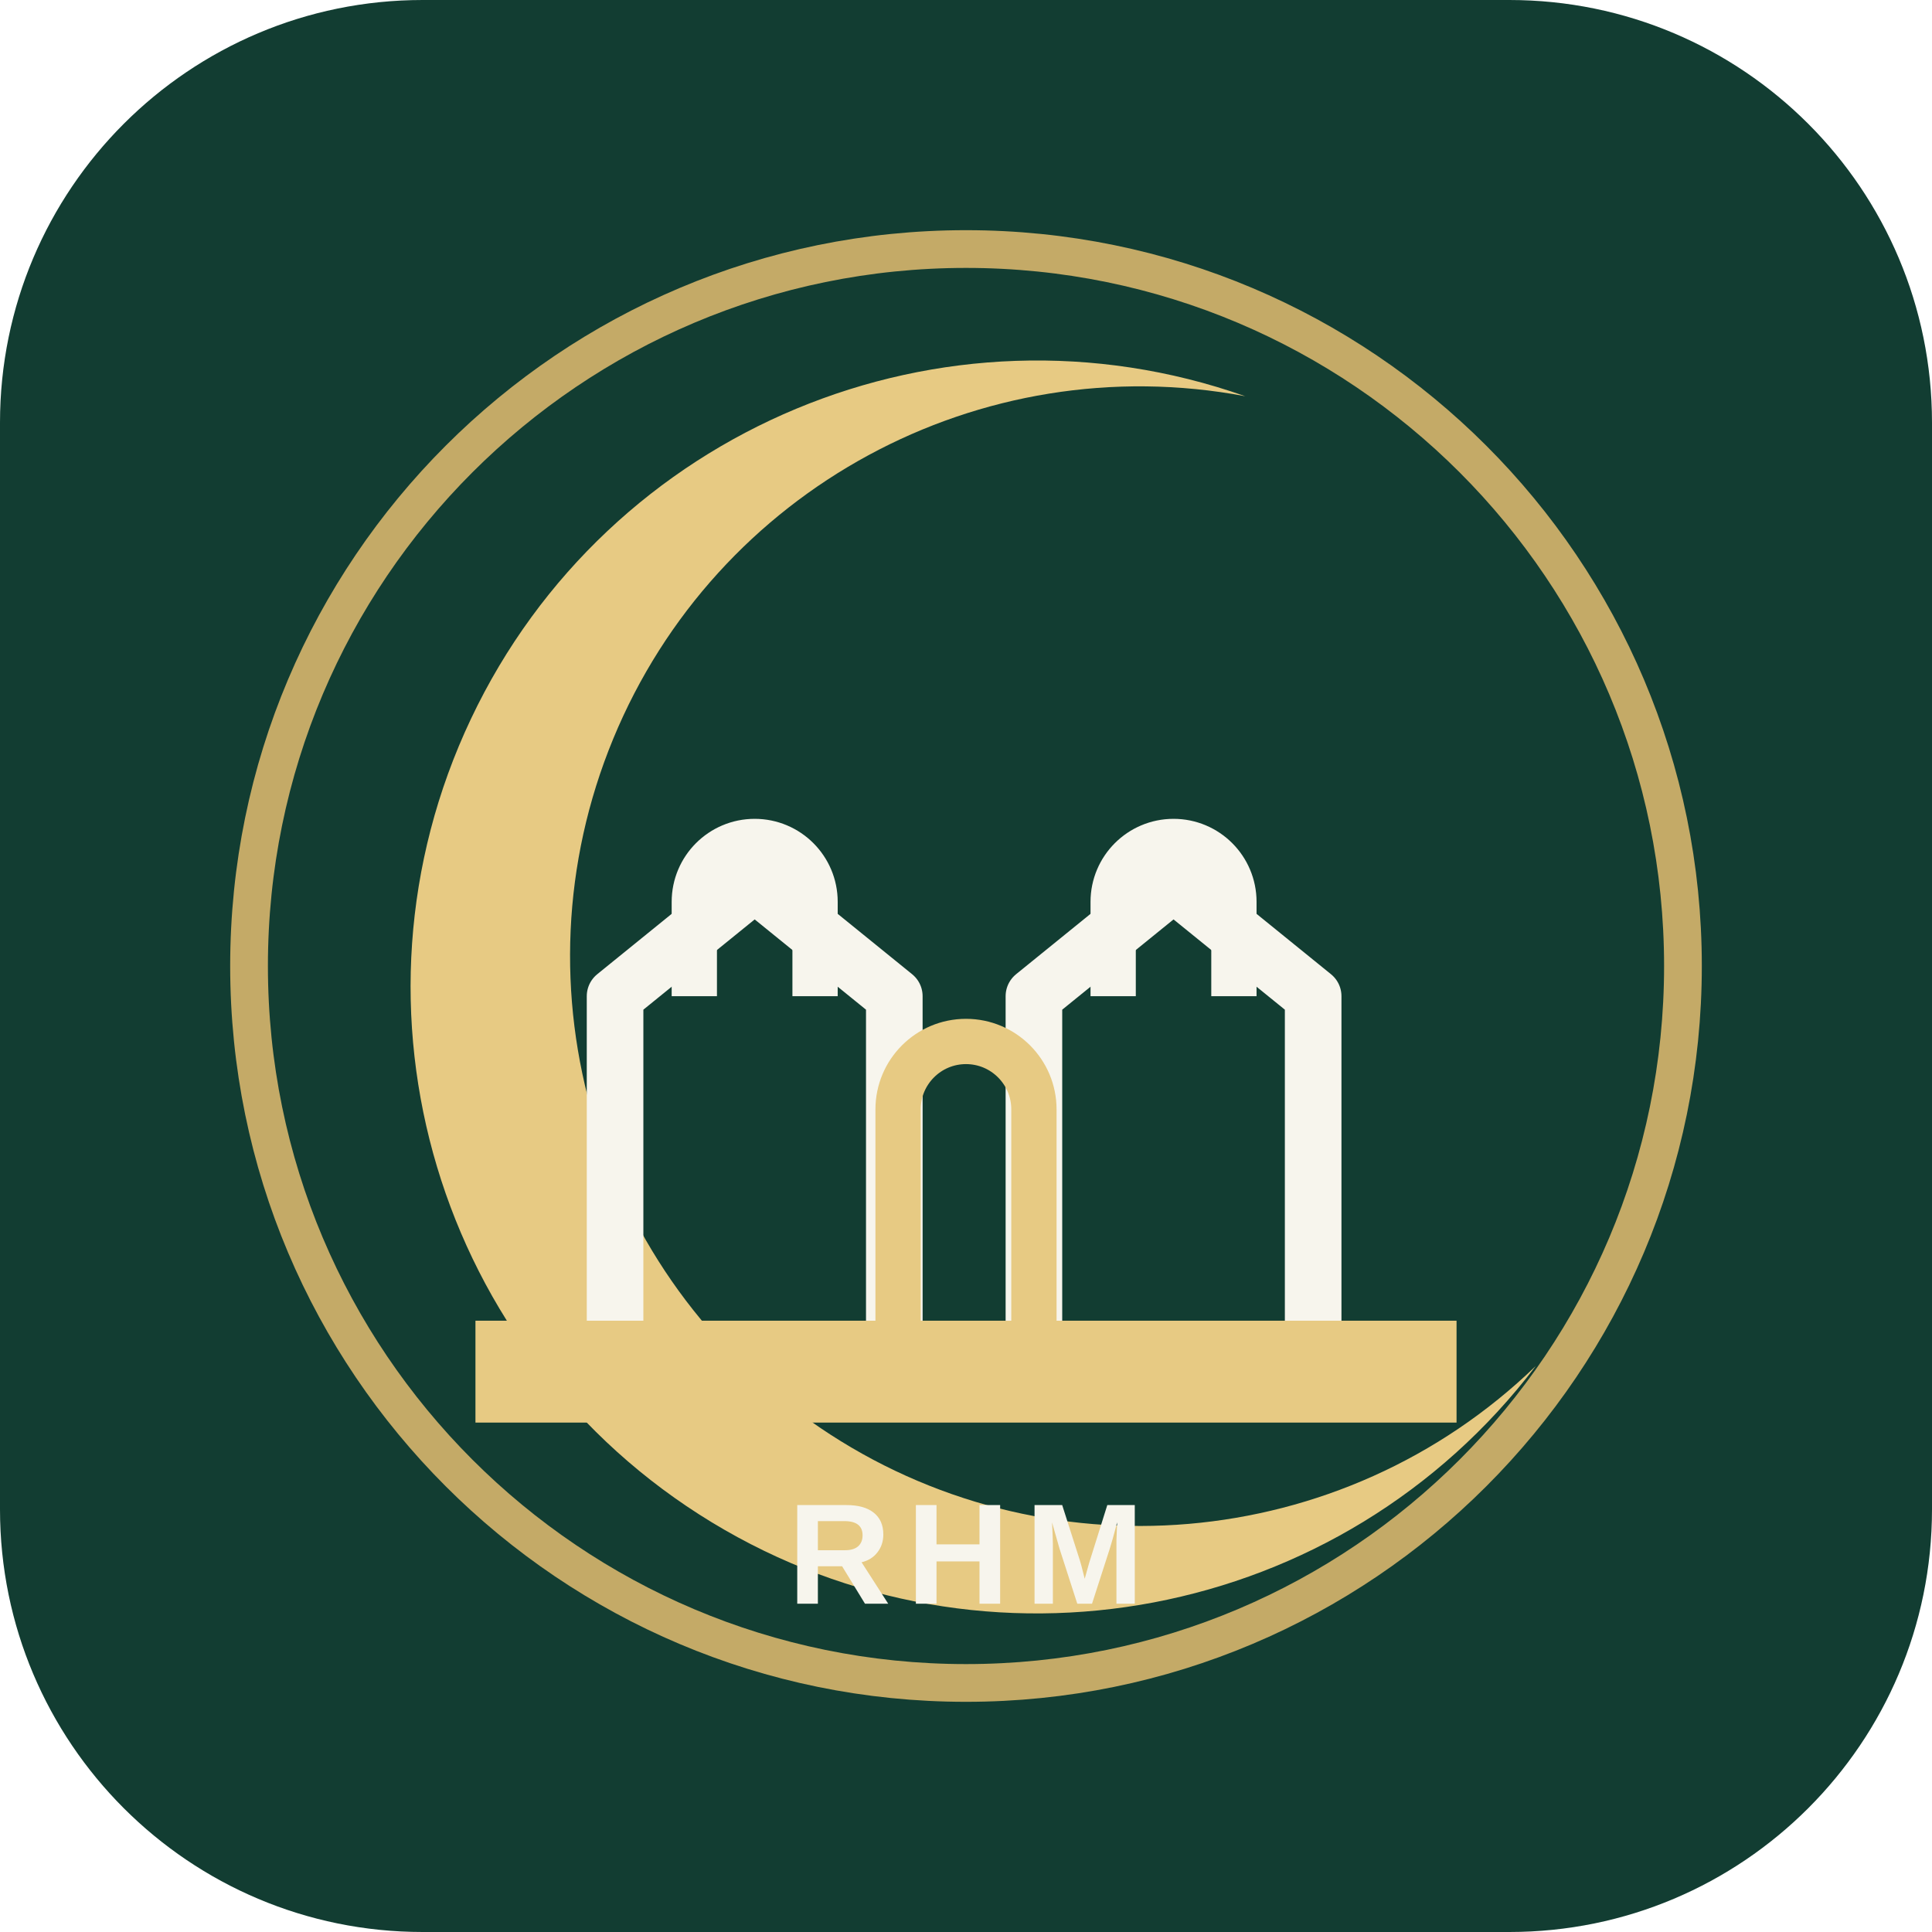
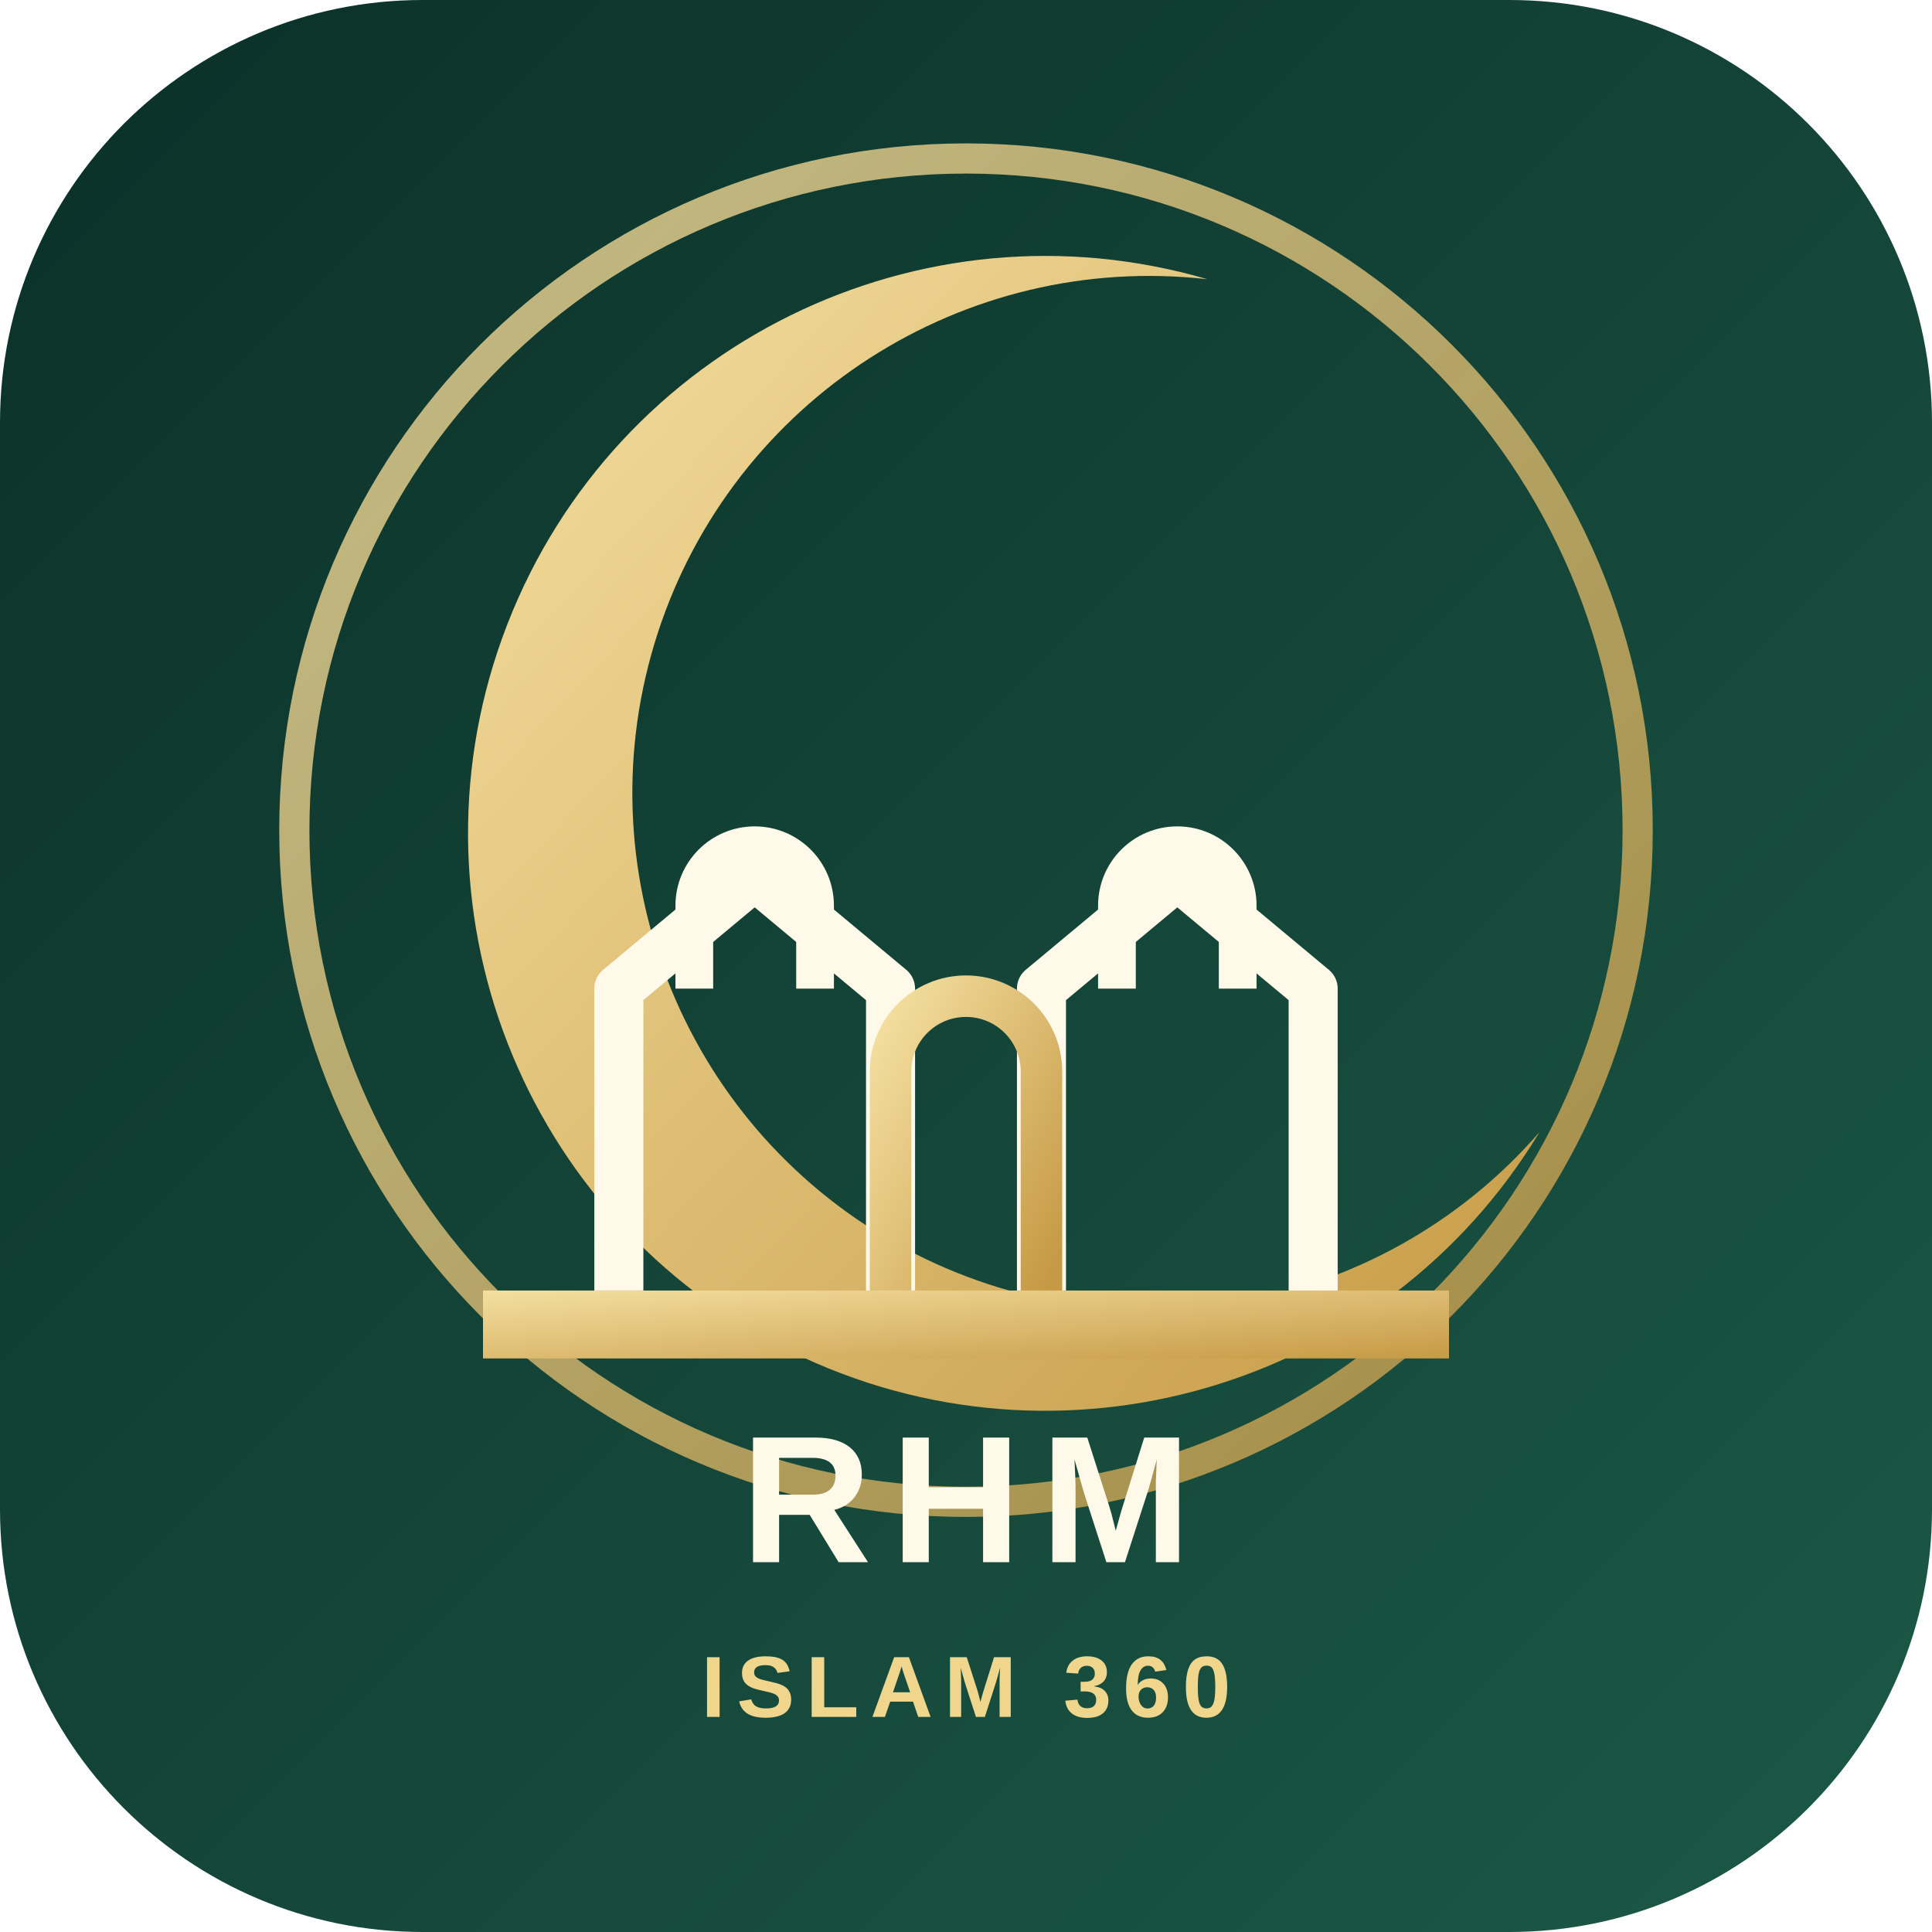
- <svg xmlns="http://www.w3.org/2000/svg" width="192" height="192" viewBox="0 0 512 512" role="img" aria-label="RHM Islamic Circle app icon">
-   <rect width="512" height="512" rx="112" fill="#123d32" />
-   <circle cx="256" cy="256" r="190" fill="none" stroke="#d7b66d" stroke-width="10" opacity=".9" />
-   <path d="M330 105a151 151 0 1 0 77 257A166 166 0 1 1 330 105Z" fill="#e7ca83" />
-   <path d="M126 350h260v27H126z" fill="#e7ca83" />
-   <path d="M163 350V264l37-30 37 30v86M274 350V264l37-30 37 30v86" fill="none" stroke="#f7f5ed" stroke-width="15" stroke-linejoin="round" />
-   <path d="M184 264v-25a16 16 0 0 1 32 0v25M295 264v-25a16 16 0 0 1 32 0v25" fill="none" stroke="#f7f5ed" stroke-width="12" />
-   <path d="M238 350v-56a18 18 0 0 1 36 0v56" fill="none" stroke="#e7ca83" stroke-width="12" />
-   <text x="256" y="425" text-anchor="middle" font-family="Arial,sans-serif" font-size="38" font-weight="700" letter-spacing="4" fill="#f7f5ed">RHM</text>
+ <svg xmlns="http://www.w3.org/2000/svg" width="192" height="192" viewBox="0 0 512 512" role="img" aria-label="RHM Islam 360 app icon">
+   <defs>
+     <linearGradient id="bg" x1="0" y1="0" x2="1" y2="1">
+       <stop offset="0" stop-color="#0b3028" />
+       <stop offset="1" stop-color="#1c5947" />
+     </linearGradient>
+     <linearGradient id="gold" x1="0" y1="0" x2="1" y2="1">
+       <stop offset="0" stop-color="#f4dfa0" />
+       <stop offset="1" stop-color="#c69a45" />
+     </linearGradient>
+   </defs>
+   <rect width="512" height="512" rx="112" fill="url(#bg)" />
+   <circle cx="256" cy="220" r="178" fill="none" stroke="url(#gold)" stroke-width="8" opacity=".8" />
+   <path d="M320 74a137 137 0 1 0 88 226A153 153 0 1 1 320 74Z" fill="url(#gold)" />
+   <path d="M128 342h256v18H128z" fill="url(#gold)" />
+   <path d="M164 342v-80l36-30 36 30v80M276 342v-80l36-30 36 30v80" fill="none" stroke="#fff9e9" stroke-width="13" stroke-linejoin="round" />
+   <path d="M184 262v-22a16 16 0 0 1 32 0v22M296 262v-22a16 16 0 0 1 32 0v22" fill="none" stroke="#fff9e9" stroke-width="10" />
+   <path d="M236 342v-58a20 20 0 0 1 40 0v58" fill="none" stroke="url(#gold)" stroke-width="11" />
+   <text x="256" y="414" text-anchor="middle" font-family="Arial,sans-serif" font-size="48" font-weight="800" letter-spacing="5" fill="#fff9e9">RHM</text>
+   <text x="256" y="455" text-anchor="middle" font-family="Arial,sans-serif" font-size="23" font-weight="700" letter-spacing="3" fill="#f0d58c">ISLAM 360</text>
</svg>
